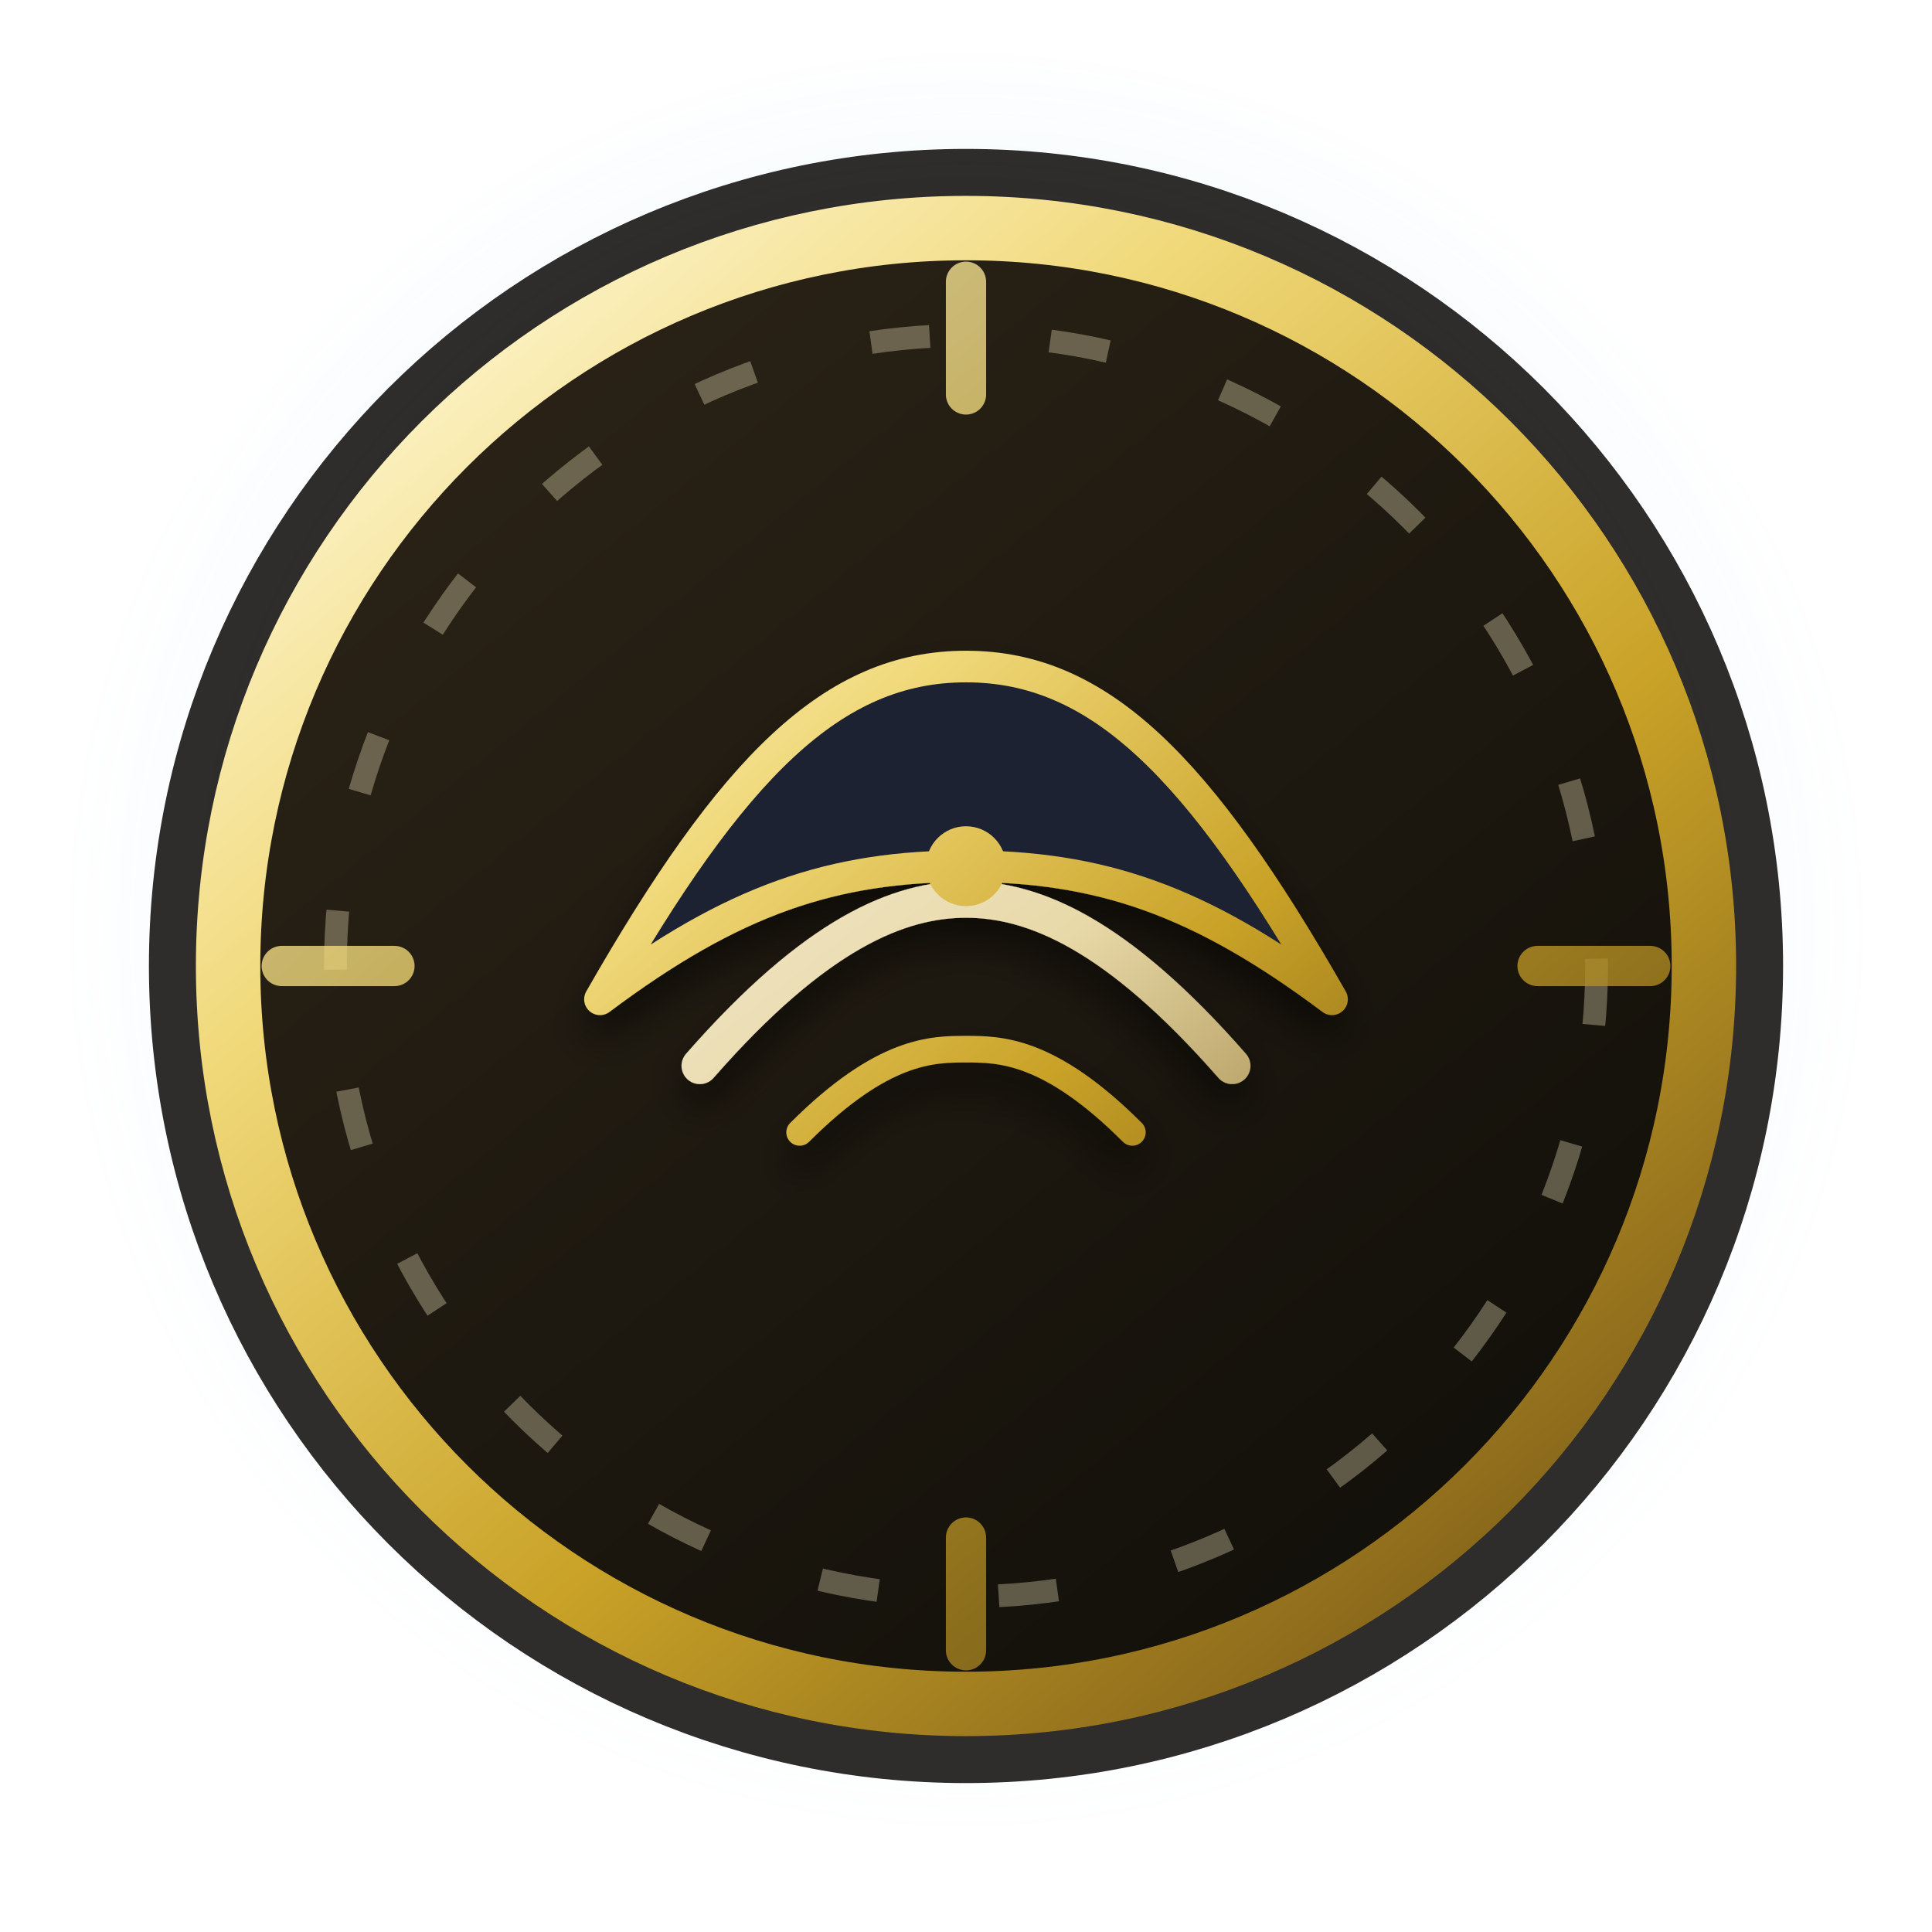
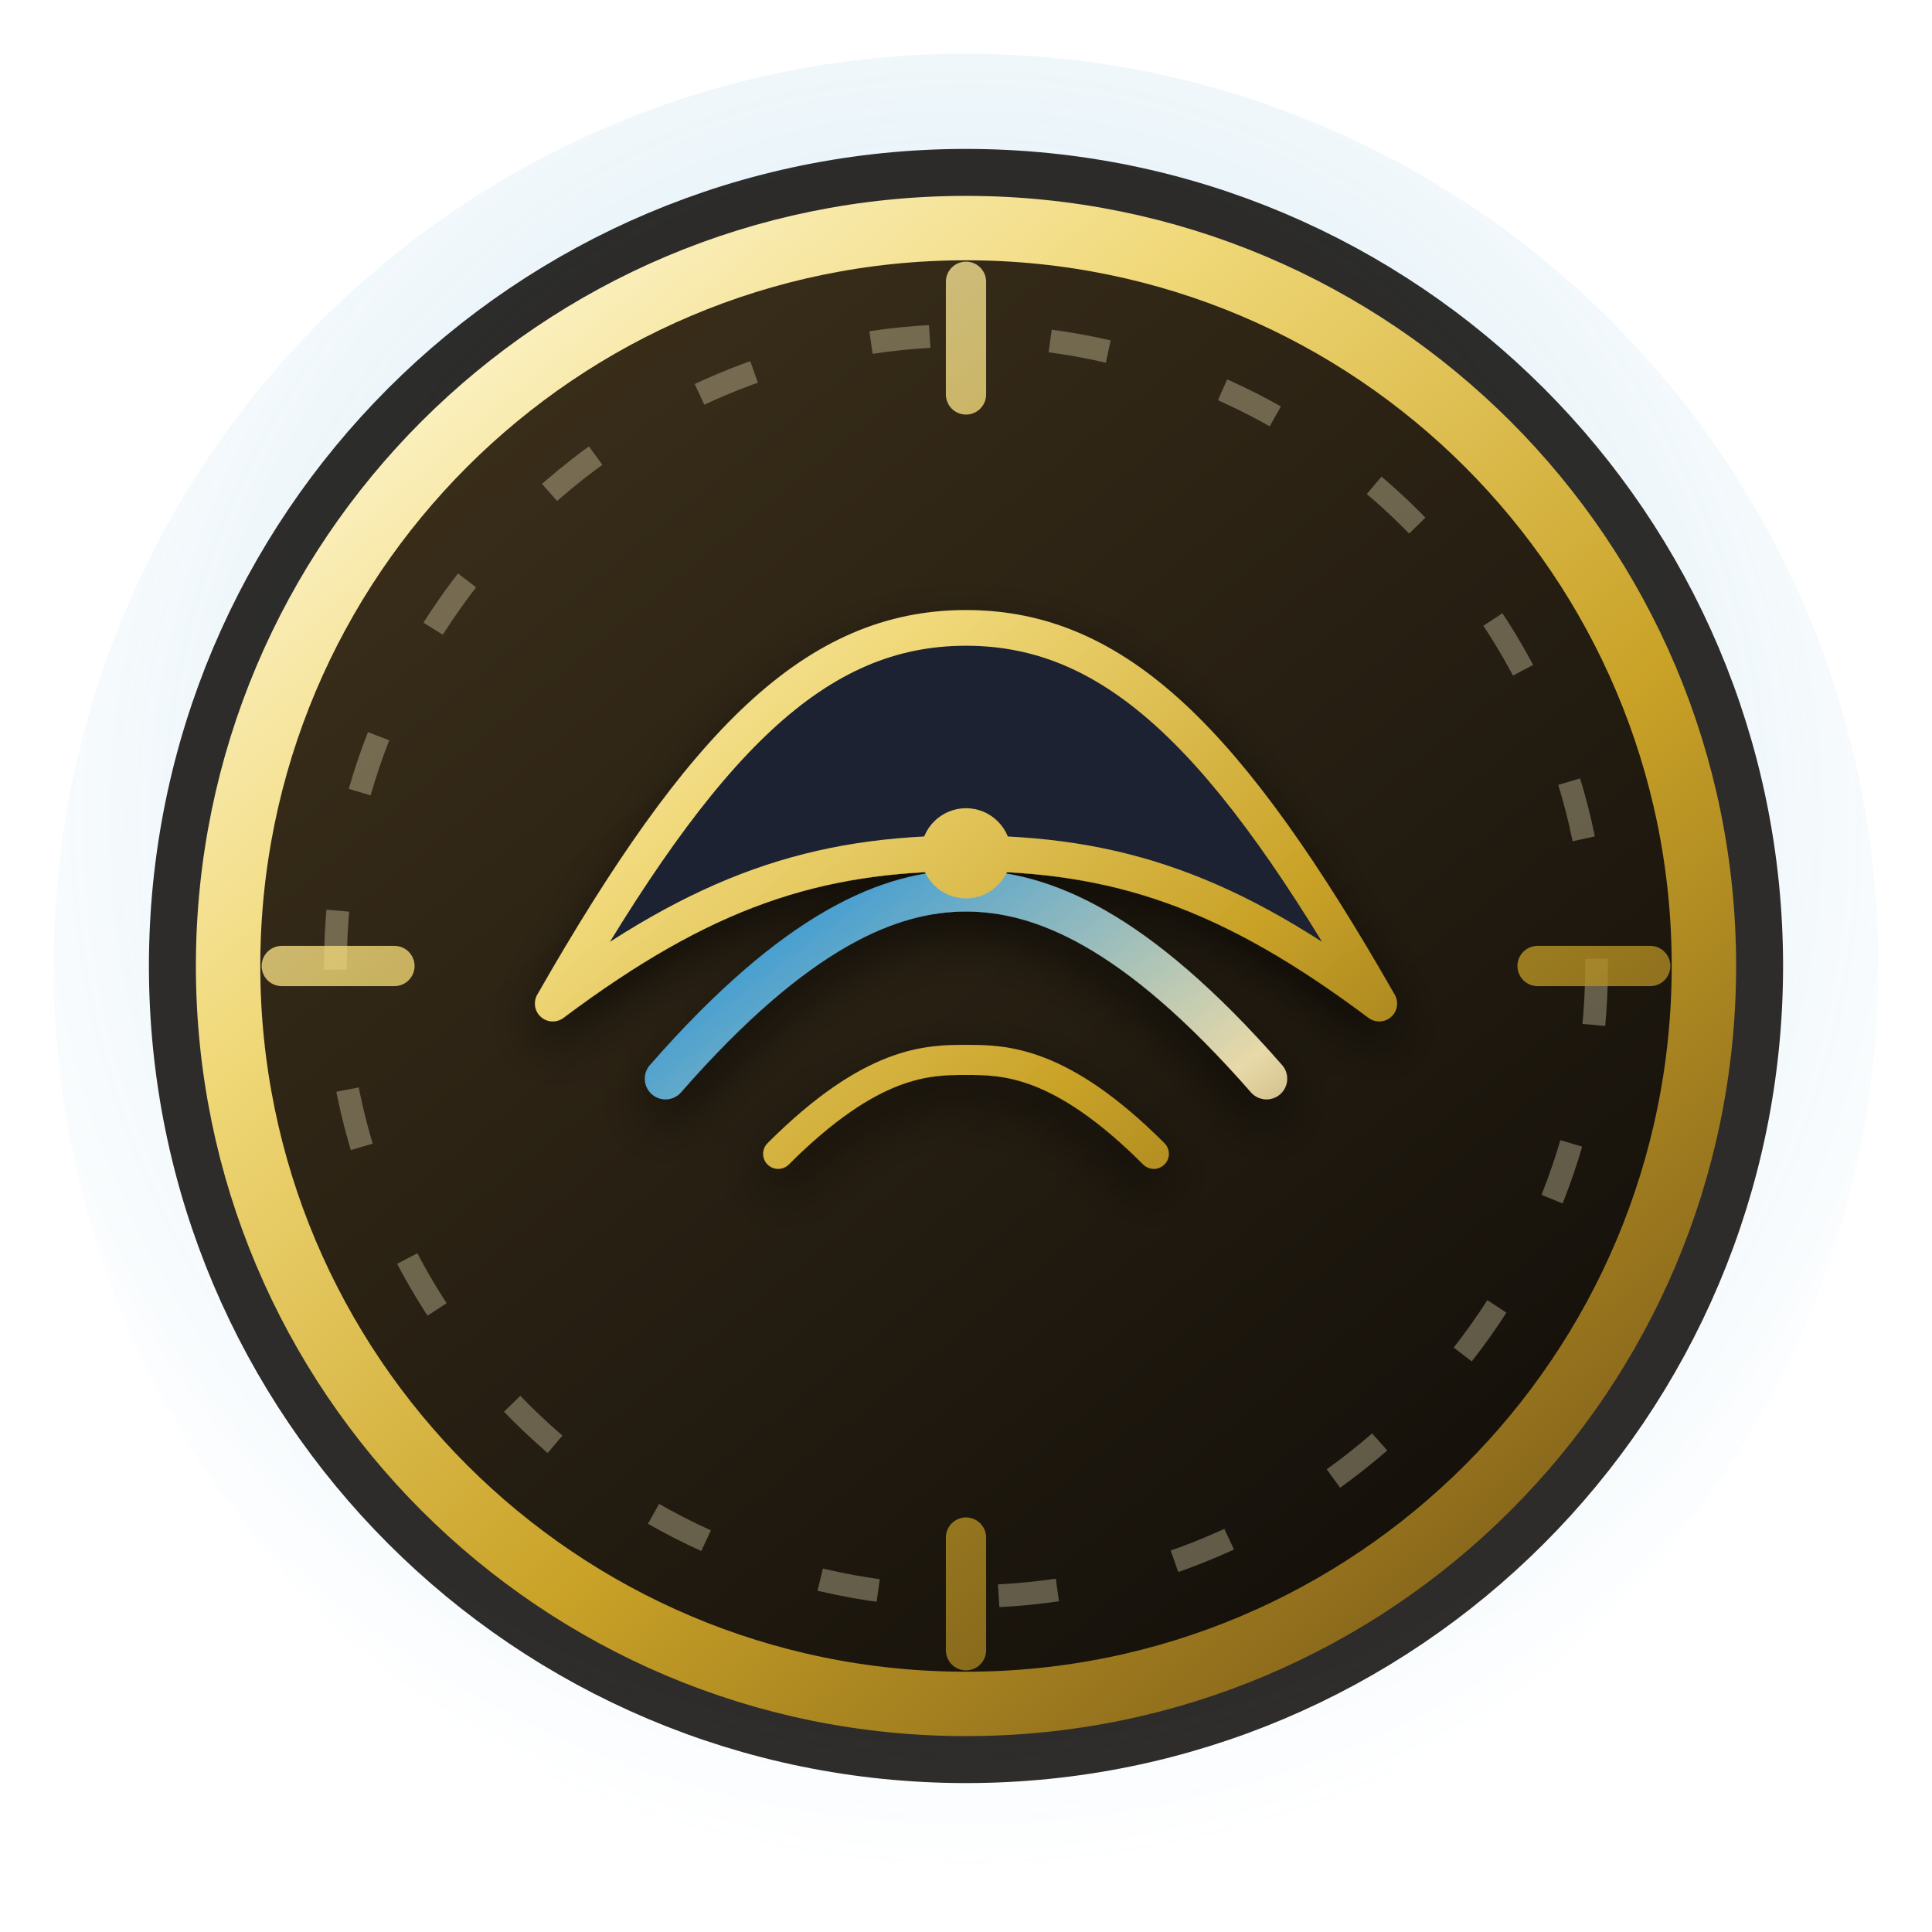
<svg xmlns="http://www.w3.org/2000/svg" viewBox="0 0 72 72" fill="none" aria-hidden="true">
  <defs>
-     <radialGradient id="haengmaseal-aura" cx="50%" cy="48%" r="50%">
-       <stop stop-color="#4aa0d0" stop-opacity=".38" />
-       <stop offset=".55" stop-color="#4aa0d0" stop-opacity=".1" />
+     <radialGradient id="haengmaseal-aura" cx="50%" cy="42%" r="58%">
+       <stop stop-color="#4aa0d0" stop-opacity=".55" />
+       <stop offset=".42" stop-color="#4aa0d0" stop-opacity=".18" />
      <stop offset="1" stop-color="#4aa0d0" stop-opacity="0" />
    </radialGradient>
    <linearGradient id="haengmaseal-gold" x1="14" y1="10" x2="58" y2="62" gradientUnits="userSpaceOnUse">
      <stop stop-color="#FFF8D6" />
      <stop offset=".28" stop-color="#F0D878" />
      <stop offset=".62" stop-color="#C9A227" />
      <stop offset="1" stop-color="#7A5A18" />
    </linearGradient>
    <linearGradient id="haengmaseal-disc" x1="18" y1="14" x2="54" y2="58" gradientUnits="userSpaceOnUse">
-       <stop stop-color="#2A2216" />
-       <stop offset="1" stop-color="#12100A" />
+       <stop stop-color="#3A2E1A" />
+       <stop offset="1" stop-color="#14100A" />
    </linearGradient>
-     <linearGradient id="haengmaseal-ink" x1="22" y1="18" x2="50" y2="54" gradientUnits="userSpaceOnUse">
-       <stop stop-color="#F5EDD8" />
-       <stop offset=".55" stop-color="#E8D9A8" />
-       <stop offset="1" stop-color="#A89050" />
+     <linearGradient id="haengmaseal-ink" x1="22" y1="16" x2="52" y2="56" gradientUnits="userSpaceOnUse">
+       <stop stop-color="#FFF6E0" />
+       <stop offset=".35" stop-color="#4aa0d0" />
+       <stop offset=".75" stop-color="#E8D9A8" />
+       <stop offset="1" stop-color="#8A7038" />
    </linearGradient>
    <linearGradient id="haengmaseal-shine" x1="20" y1="14" x2="40" y2="34" gradientUnits="userSpaceOnUse">
-       <stop stop-color="#FFF6D0" stop-opacity=".85" />
-       <stop offset="1" stop-color="#C9A227" stop-opacity="0" />
+       <stop stop-color="#FFF6D0" stop-opacity=".9" />
+       <stop offset="1" stop-color="#4aa0d0" stop-opacity="0" />
    </linearGradient>
-     <filter id="haengmaseal-depth" x="-25%" y="-25%" width="150%" height="150%">
-       <feDropShadow dx="0" dy="1.5" stdDeviation="1.2" flood-color="#000" flood-opacity=".55" />
+     <filter id="haengmaseal-depth" x="-30%" y="-30%" width="160%" height="160%">
+       <feDropShadow dx="0" dy="1.2" stdDeviation="1.4" flood-color="#000" flood-opacity=".6" />
    </filter>
  </defs>
  <circle cx="36" cy="36" r="34" fill="url(#haengmaseal-aura)" />
  <circle cx="36" cy="36" r="28.2" fill="none" stroke="#0A0806" stroke-width="4.5" opacity=".85" />
  <circle cx="36" cy="36" r="27.5" fill="url(#haengmaseal-disc)" stroke="url(#haengmaseal-gold)" stroke-width="2.4" />
  <circle cx="36" cy="36" r="23.5" fill="none" stroke="#FFF4C8" stroke-width=".85" opacity=".32" stroke-dasharray="2.2 4.5" />
  <g stroke="url(#haengmaseal-gold)" stroke-width="1.5" stroke-linecap="round" opacity=".8">
    <path d="M36 10.5v4.2" />
    <path d="M36 57.3v4.2" />
    <path d="M10.5 36h4.2" />
    <path d="M57.3 36h4.2" />
  </g>
-   <g filter="url(#haengmaseal-depth)" transform="translate(36 36) scale(0.62) translate(-36 -36)">
+   <g filter="url(#haengmaseal-depth)" transform="translate(36 36) scale(0.7) translate(-36 -36)">
    <path d="M14 38c8-14 14-20 22-20s14 6 22 20c-8-6-14-8-22-8s-14 2-22 8z" fill="#1A2030" stroke="url(#haengmaseal-gold)" stroke-width="1.9" stroke-linejoin="round" />
    <path d="M20 42c7-8 12-10 16-10s9 2 16 10" fill="none" stroke="url(#haengmaseal-ink)" stroke-width="2.2" stroke-linecap="round" />
    <path d="M26 46c5-5 8-5 10-5s5 0 10 5" fill="none" stroke="url(#haengmaseal-gold)" stroke-width="1.6" stroke-linecap="round" />
    <circle cx="36" cy="30" r="2.4" fill="url(#haengmaseal-gold)" />
  </g>
</svg>
